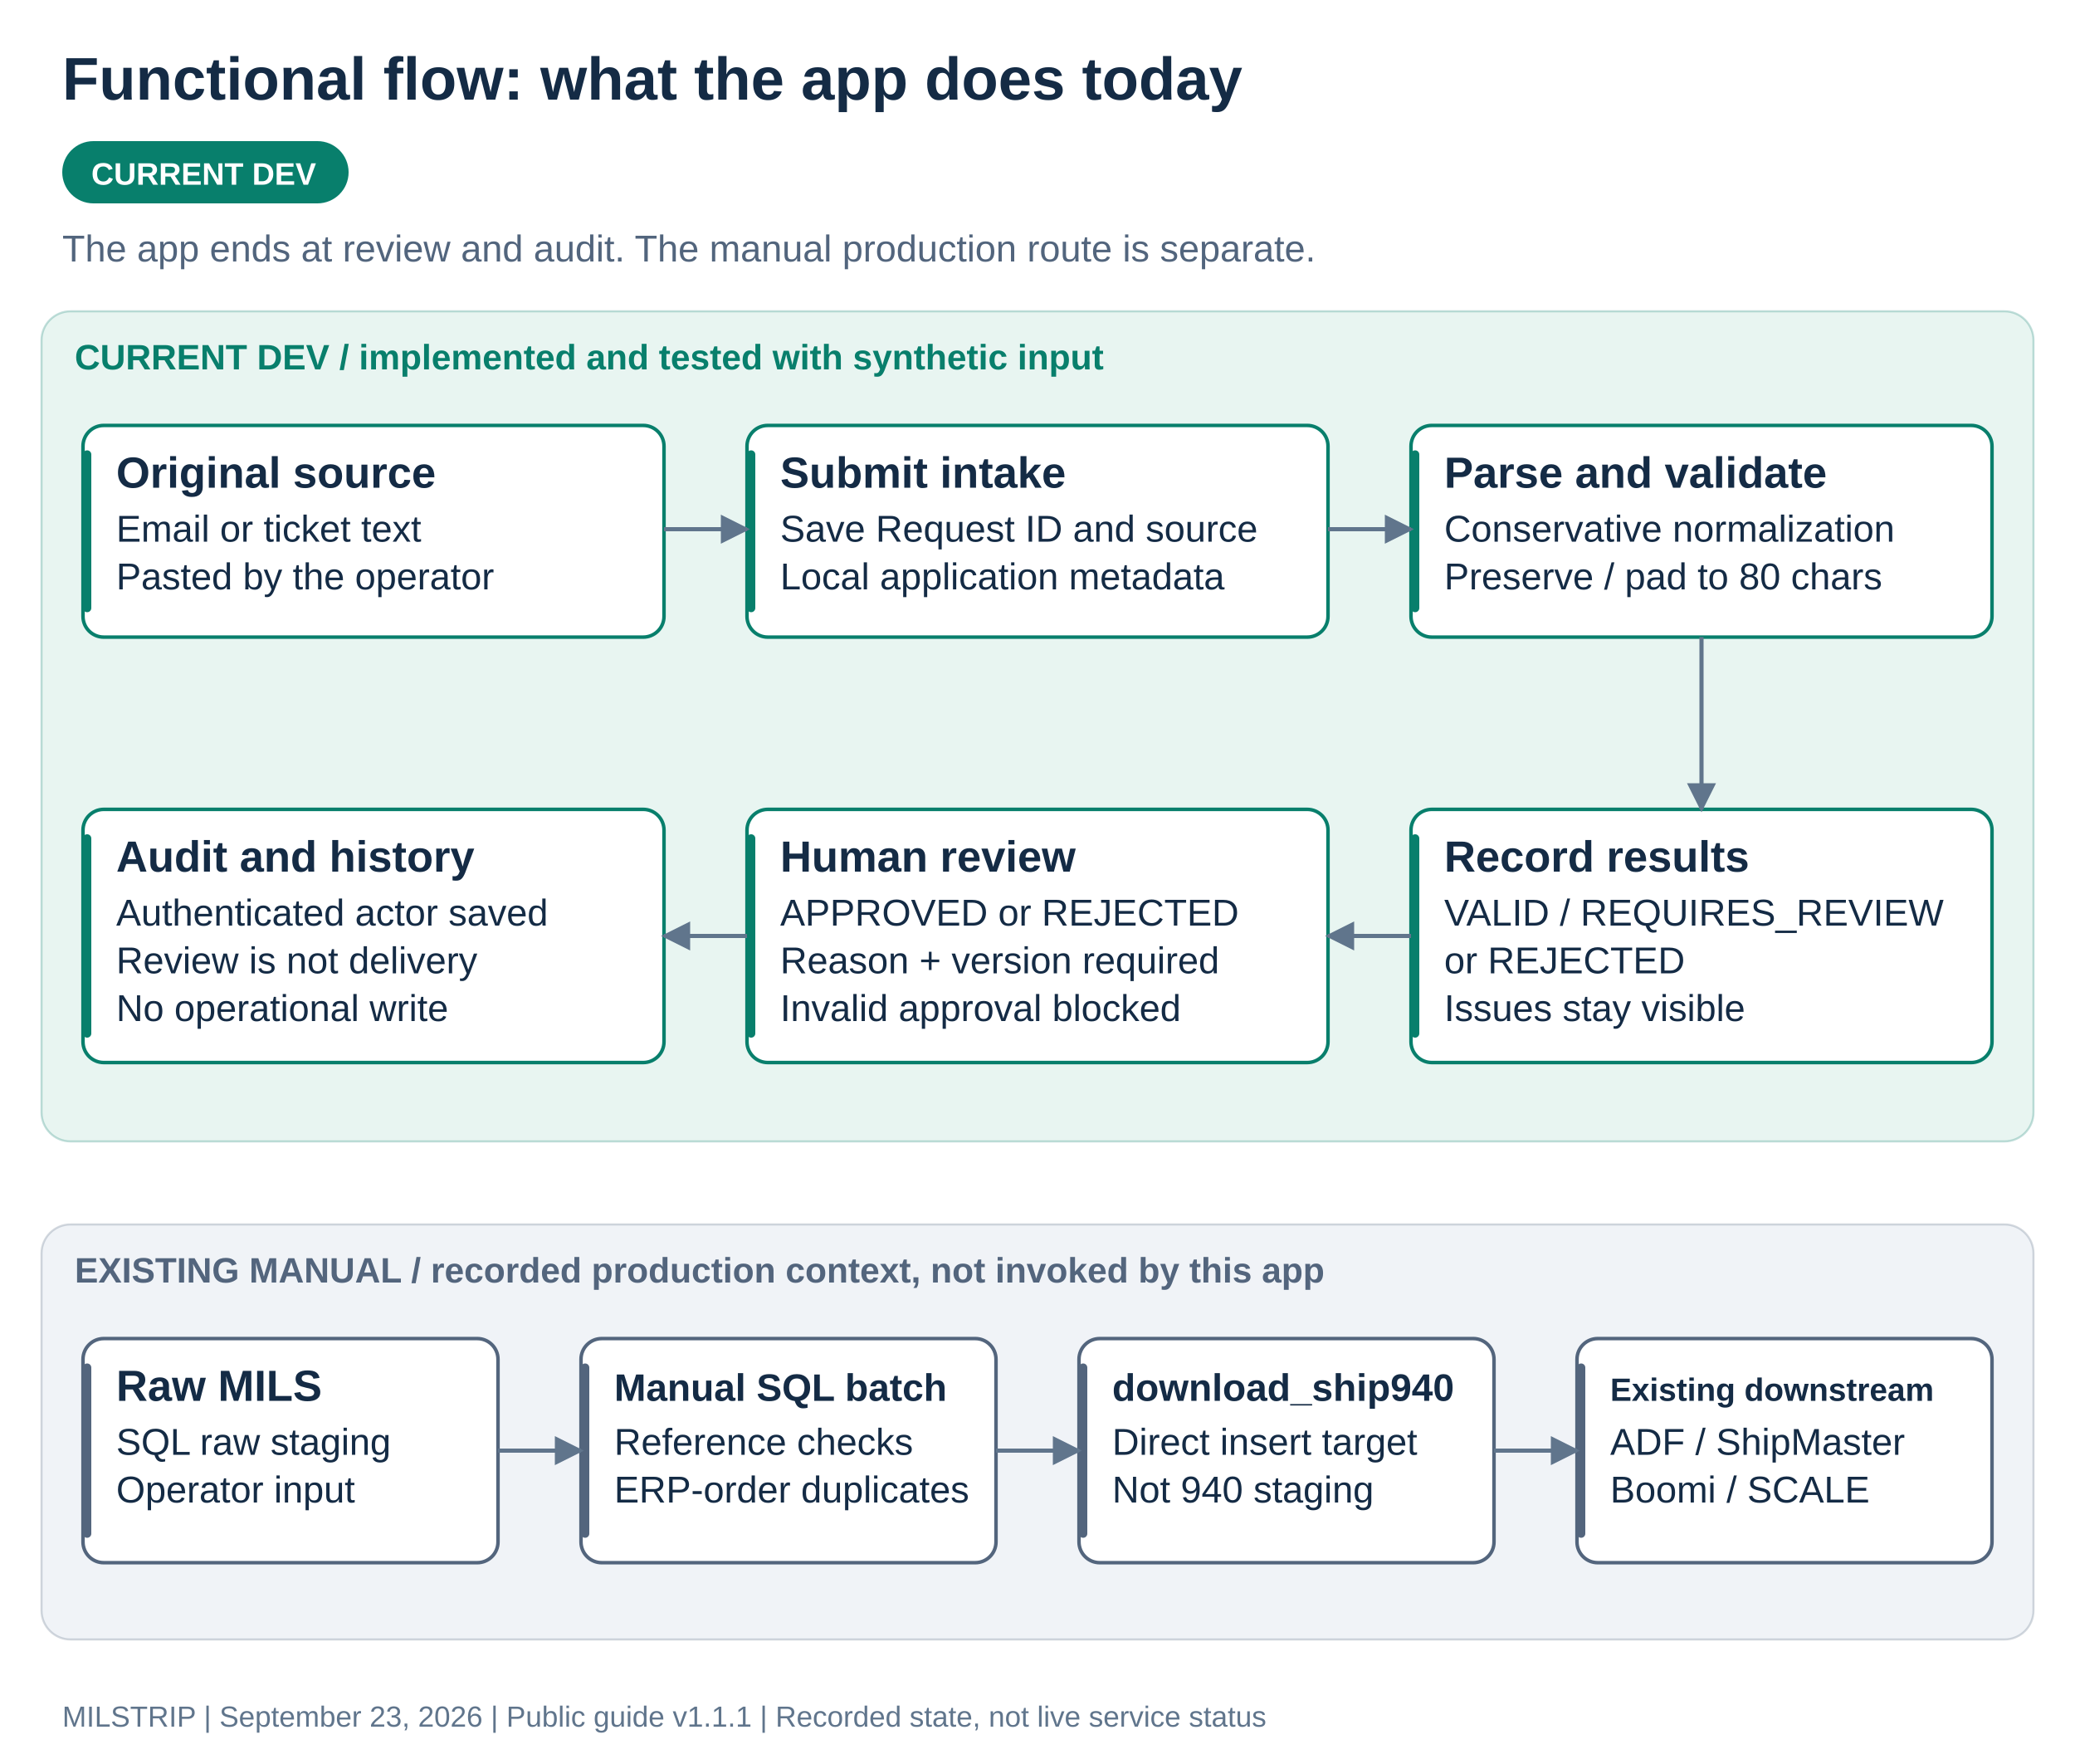
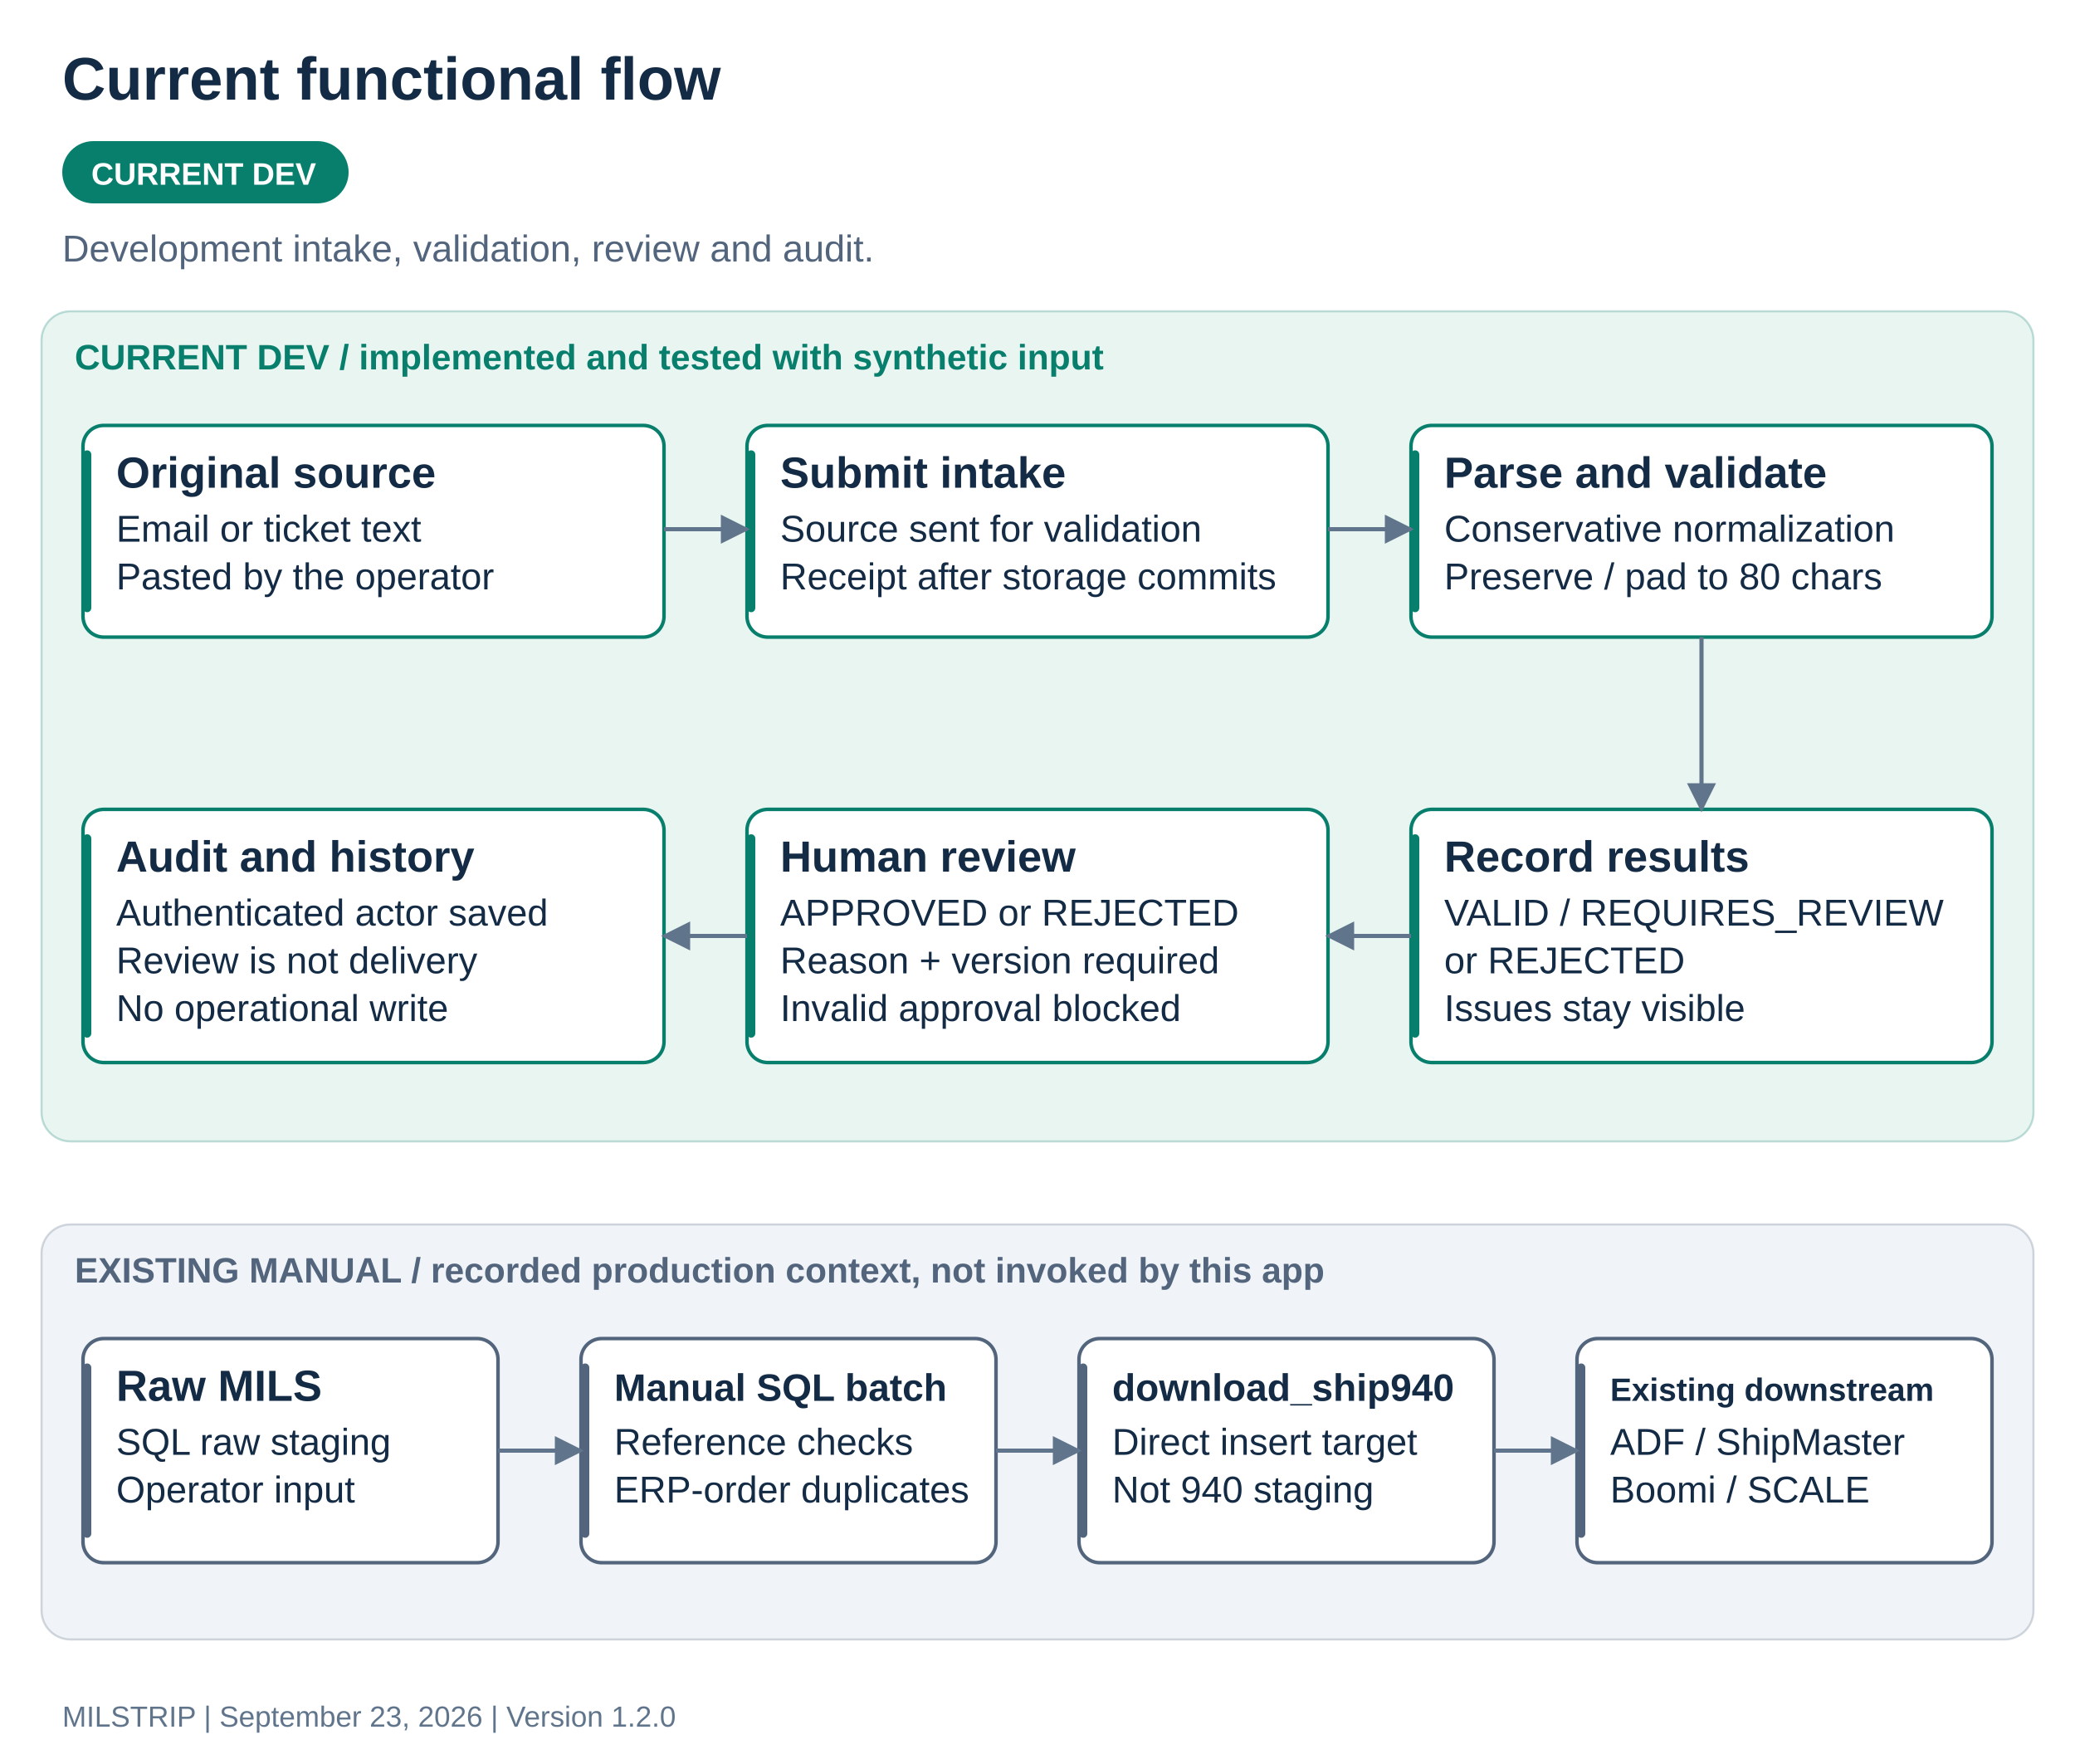
<svg xmlns="http://www.w3.org/2000/svg" width="1000" height="850" viewBox="0 0 1000 850" role="img" aria-labelledby="title desc">
  <defs>
    <marker id="arrow" viewBox="0 0 10 10" refX="9" refY="5" markerWidth="7" markerHeight="7" orient="auto-start-reverse">
      <path d="M 0 0 L 10 5 L 0 10 z" fill="#60758c" />
    </marker>
  </defs>
  <rect width="1000" height="850" fill="#ffffff" />
  <g font-family="Segoe UI, Arial, sans-serif">
-     <text x="30" y="48" font-size="29" font-weight="700" fill="#142b45" text-anchor="start">Functional flow: what the app does today</text>
+     <text x="30" y="48" font-size="29" font-weight="700" fill="#142b45" text-anchor="start">Current functional flow</text>
    <rect x="30" y="68" width="138" height="30" rx="15" fill="#087f6c" />
    <text x="44" y="89" font-size="15" font-weight="700" fill="#ffffff" text-anchor="start">CURRENT DEV</text>
-     <text x="30" y="126" font-size="18" font-weight="400" fill="#52657d" text-anchor="start">The app ends at review and audit. The manual production route is separate.</text>
+     <text x="30" y="126" font-size="18" font-weight="400" fill="#52657d" text-anchor="start">Development intake, validation, review and audit.</text>
    <rect x="20" y="150" width="960" height="400" rx="14" fill="#e8f5f1" stroke="#087f6c" stroke-opacity=".25" />
    <text x="36" y="178" font-size="17" font-weight="700" fill="#087f6c" text-anchor="start">CURRENT DEV  /  implemented and tested with synthetic input</text>
    <g data-node="source">
      <rect x="40" y="205" width="280" height="102" rx="10" fill="#ffffff" stroke="#087f6c" stroke-width="1.7" />
      <rect x="40" y="217" width="4" height="78" rx="2" fill="#087f6c" />
      <text x="56" y="235" font-size="21" font-weight="700" fill="#142b45" text-anchor="start">Original source</text>
      <text x="56" y="261" font-size="18" font-weight="400" fill="#142b45" text-anchor="start">Email or ticket text</text>
      <text x="56" y="284" font-size="18" font-weight="400" fill="#142b45" text-anchor="start">Pasted by the operator</text>
    </g>
    <g data-node="intake">
      <rect x="360" y="205" width="280" height="102" rx="10" fill="#ffffff" stroke="#087f6c" stroke-width="1.7" />
      <rect x="360" y="217" width="4" height="78" rx="2" fill="#087f6c" />
      <text x="376" y="235" font-size="21" font-weight="700" fill="#142b45" text-anchor="start">Submit intake</text>
-       <text x="376" y="261" font-size="18" font-weight="400" fill="#142b45" text-anchor="start">Save Request ID and source</text>
-       <text x="376" y="284" font-size="18" font-weight="400" fill="#142b45" text-anchor="start">Local application metadata</text>
+       <text x="376" y="261" font-size="18" font-weight="400" fill="#142b45" text-anchor="start">Source sent for validation</text>
+       <text x="376" y="284" font-size="18" font-weight="400" fill="#142b45" text-anchor="start">Receipt after storage commits</text>
    </g>
    <g data-node="parser">
      <rect x="680" y="205" width="280" height="102" rx="10" fill="#ffffff" stroke="#087f6c" stroke-width="1.7" />
      <rect x="680" y="217" width="4" height="78" rx="2" fill="#087f6c" />
      <text x="696" y="235" font-size="21" font-weight="700" fill="#142b45" text-anchor="start">Parse and validate</text>
      <text x="696" y="261" font-size="18" font-weight="400" fill="#142b45" text-anchor="start">Conservative normalization</text>
      <text x="696" y="284" font-size="18" font-weight="400" fill="#142b45" text-anchor="start">Preserve / pad to 80 chars</text>
    </g>
    <polyline points="320,255 360,255" fill="none" stroke="#60758c" stroke-width="2" marker-end="url(#arrow)" />
    <polyline points="640,255 680,255" fill="none" stroke="#60758c" stroke-width="2" marker-end="url(#arrow)" />
    <g data-node="results">
      <rect x="680" y="390" width="280" height="122" rx="10" fill="#ffffff" stroke="#087f6c" stroke-width="1.7" />
      <rect x="680" y="402" width="4" height="98" rx="2" fill="#087f6c" />
      <text x="696" y="420" font-size="21" font-weight="700" fill="#142b45" text-anchor="start">Record results</text>
      <text x="696" y="446" font-size="18" font-weight="400" fill="#142b45" text-anchor="start">VALID / REQUIRES_REVIEW</text>
      <text x="696" y="469" font-size="18" font-weight="400" fill="#142b45" text-anchor="start">or REJECTED</text>
      <text x="696" y="492" font-size="18" font-weight="400" fill="#142b45" text-anchor="start">Issues stay visible</text>
    </g>
    <g data-node="review">
      <rect x="360" y="390" width="280" height="122" rx="10" fill="#ffffff" stroke="#087f6c" stroke-width="1.7" />
      <rect x="360" y="402" width="4" height="98" rx="2" fill="#087f6c" />
      <text x="376" y="420" font-size="21" font-weight="700" fill="#142b45" text-anchor="start">Human review</text>
      <text x="376" y="446" font-size="18" font-weight="400" fill="#142b45" text-anchor="start">APPROVED or REJECTED</text>
      <text x="376" y="469" font-size="18" font-weight="400" fill="#142b45" text-anchor="start">Reason + version required</text>
      <text x="376" y="492" font-size="18" font-weight="400" fill="#142b45" text-anchor="start">Invalid approval blocked</text>
    </g>
    <g data-node="audit">
      <rect x="40" y="390" width="280" height="122" rx="10" fill="#ffffff" stroke="#087f6c" stroke-width="1.7" />
      <rect x="40" y="402" width="4" height="98" rx="2" fill="#087f6c" />
      <text x="56" y="420" font-size="21" font-weight="700" fill="#142b45" text-anchor="start">Audit and history</text>
      <text x="56" y="446" font-size="18" font-weight="400" fill="#142b45" text-anchor="start">Authenticated actor saved</text>
      <text x="56" y="469" font-size="18" font-weight="400" fill="#142b45" text-anchor="start">Review is not delivery</text>
      <text x="56" y="492" font-size="18" font-weight="400" fill="#142b45" text-anchor="start">No operational write</text>
    </g>
    <polyline points="820,307 820,390" fill="none" stroke="#60758c" stroke-width="2" marker-end="url(#arrow)" />
    <polyline points="680,451 640,451" fill="none" stroke="#60758c" stroke-width="2" marker-end="url(#arrow)" />
    <polyline points="360,451 320,451" fill="none" stroke="#60758c" stroke-width="2" marker-end="url(#arrow)" />
    <rect x="20" y="590" width="960" height="200" rx="14" fill="#f0f3f7" stroke="#53657d" stroke-opacity=".25" />
    <text x="36" y="618" font-size="17" font-weight="700" fill="#53657d" text-anchor="start">EXISTING MANUAL  /  recorded production context, not invoked by this app</text>
    <g data-node="raw">
      <rect x="40" y="645" width="200" height="108" rx="10" fill="#ffffff" stroke="#53657d" stroke-width="1.7" />
      <rect x="40" y="657" width="4" height="84" rx="2" fill="#53657d" />
      <text x="56" y="675" font-size="21" font-weight="700" fill="#142b45" text-anchor="start">Raw MILS</text>
      <text x="56" y="701" font-size="18" font-weight="400" fill="#142b45" text-anchor="start">SQL raw staging</text>
      <text x="56" y="724" font-size="18" font-weight="400" fill="#142b45" text-anchor="start">Operator input</text>
    </g>
    <g data-node="batch">
      <rect x="280" y="645" width="200" height="108" rx="10" fill="#ffffff" stroke="#53657d" stroke-width="1.7" />
      <rect x="280" y="657" width="4" height="84" rx="2" fill="#53657d" />
      <text x="296" y="675" font-size="18.421" font-weight="700" fill="#142b45" text-anchor="start">Manual SQL batch</text>
      <text x="296" y="701" font-size="18" font-weight="400" fill="#142b45" text-anchor="start">Reference checks</text>
      <text x="296" y="724" font-size="18" font-weight="400" fill="#142b45" text-anchor="start">ERP-order duplicates</text>
    </g>
    <g data-node="940">
      <rect x="520" y="645" width="200" height="108" rx="10" fill="#ffffff" stroke="#53657d" stroke-width="1.7" />
      <rect x="520" y="657" width="4" height="84" rx="2" fill="#53657d" />
      <text x="536" y="675" font-size="18.421" font-weight="700" fill="#142b45" text-anchor="start">download_ship940</text>
      <text x="536" y="701" font-size="18" font-weight="400" fill="#142b45" text-anchor="start">Direct insert target</text>
      <text x="536" y="724" font-size="18" font-weight="400" fill="#142b45" text-anchor="start">Not 940 staging</text>
    </g>
    <g data-node="downstream">
      <rect x="760" y="645" width="200" height="108" rx="10" fill="#ffffff" stroke="#53657d" stroke-width="1.7" />
      <rect x="760" y="657" width="4" height="84" rx="2" fill="#53657d" />
      <text x="776" y="675" font-size="15.512" font-weight="700" fill="#142b45" text-anchor="start">Existing downstream</text>
      <text x="776" y="701" font-size="18" font-weight="400" fill="#142b45" text-anchor="start">ADF / ShipMaster</text>
      <text x="776" y="724" font-size="18" font-weight="400" fill="#142b45" text-anchor="start">Boomi / SCALE</text>
    </g>
    <polyline points="240,699 280,699" fill="none" stroke="#60758c" stroke-width="2" marker-end="url(#arrow)" />
    <polyline points="480,699 520,699" fill="none" stroke="#60758c" stroke-width="2" marker-end="url(#arrow)" />
    <polyline points="720,699 760,699" fill="none" stroke="#60758c" stroke-width="2" marker-end="url(#arrow)" />
-     <text x="30" y="832" font-size="14" font-weight="400" fill="#60758c" text-anchor="start">MILSTRIP  |  September 23, 2026  |  Public guide v1.1.1 | Recorded state, not live service status</text>
+     <text x="30" y="832" font-size="14" font-weight="400" fill="#60758c" text-anchor="start">MILSTRIP  |  September 23, 2026  |  Version 1.2.0</text>
  </g>
</svg>
